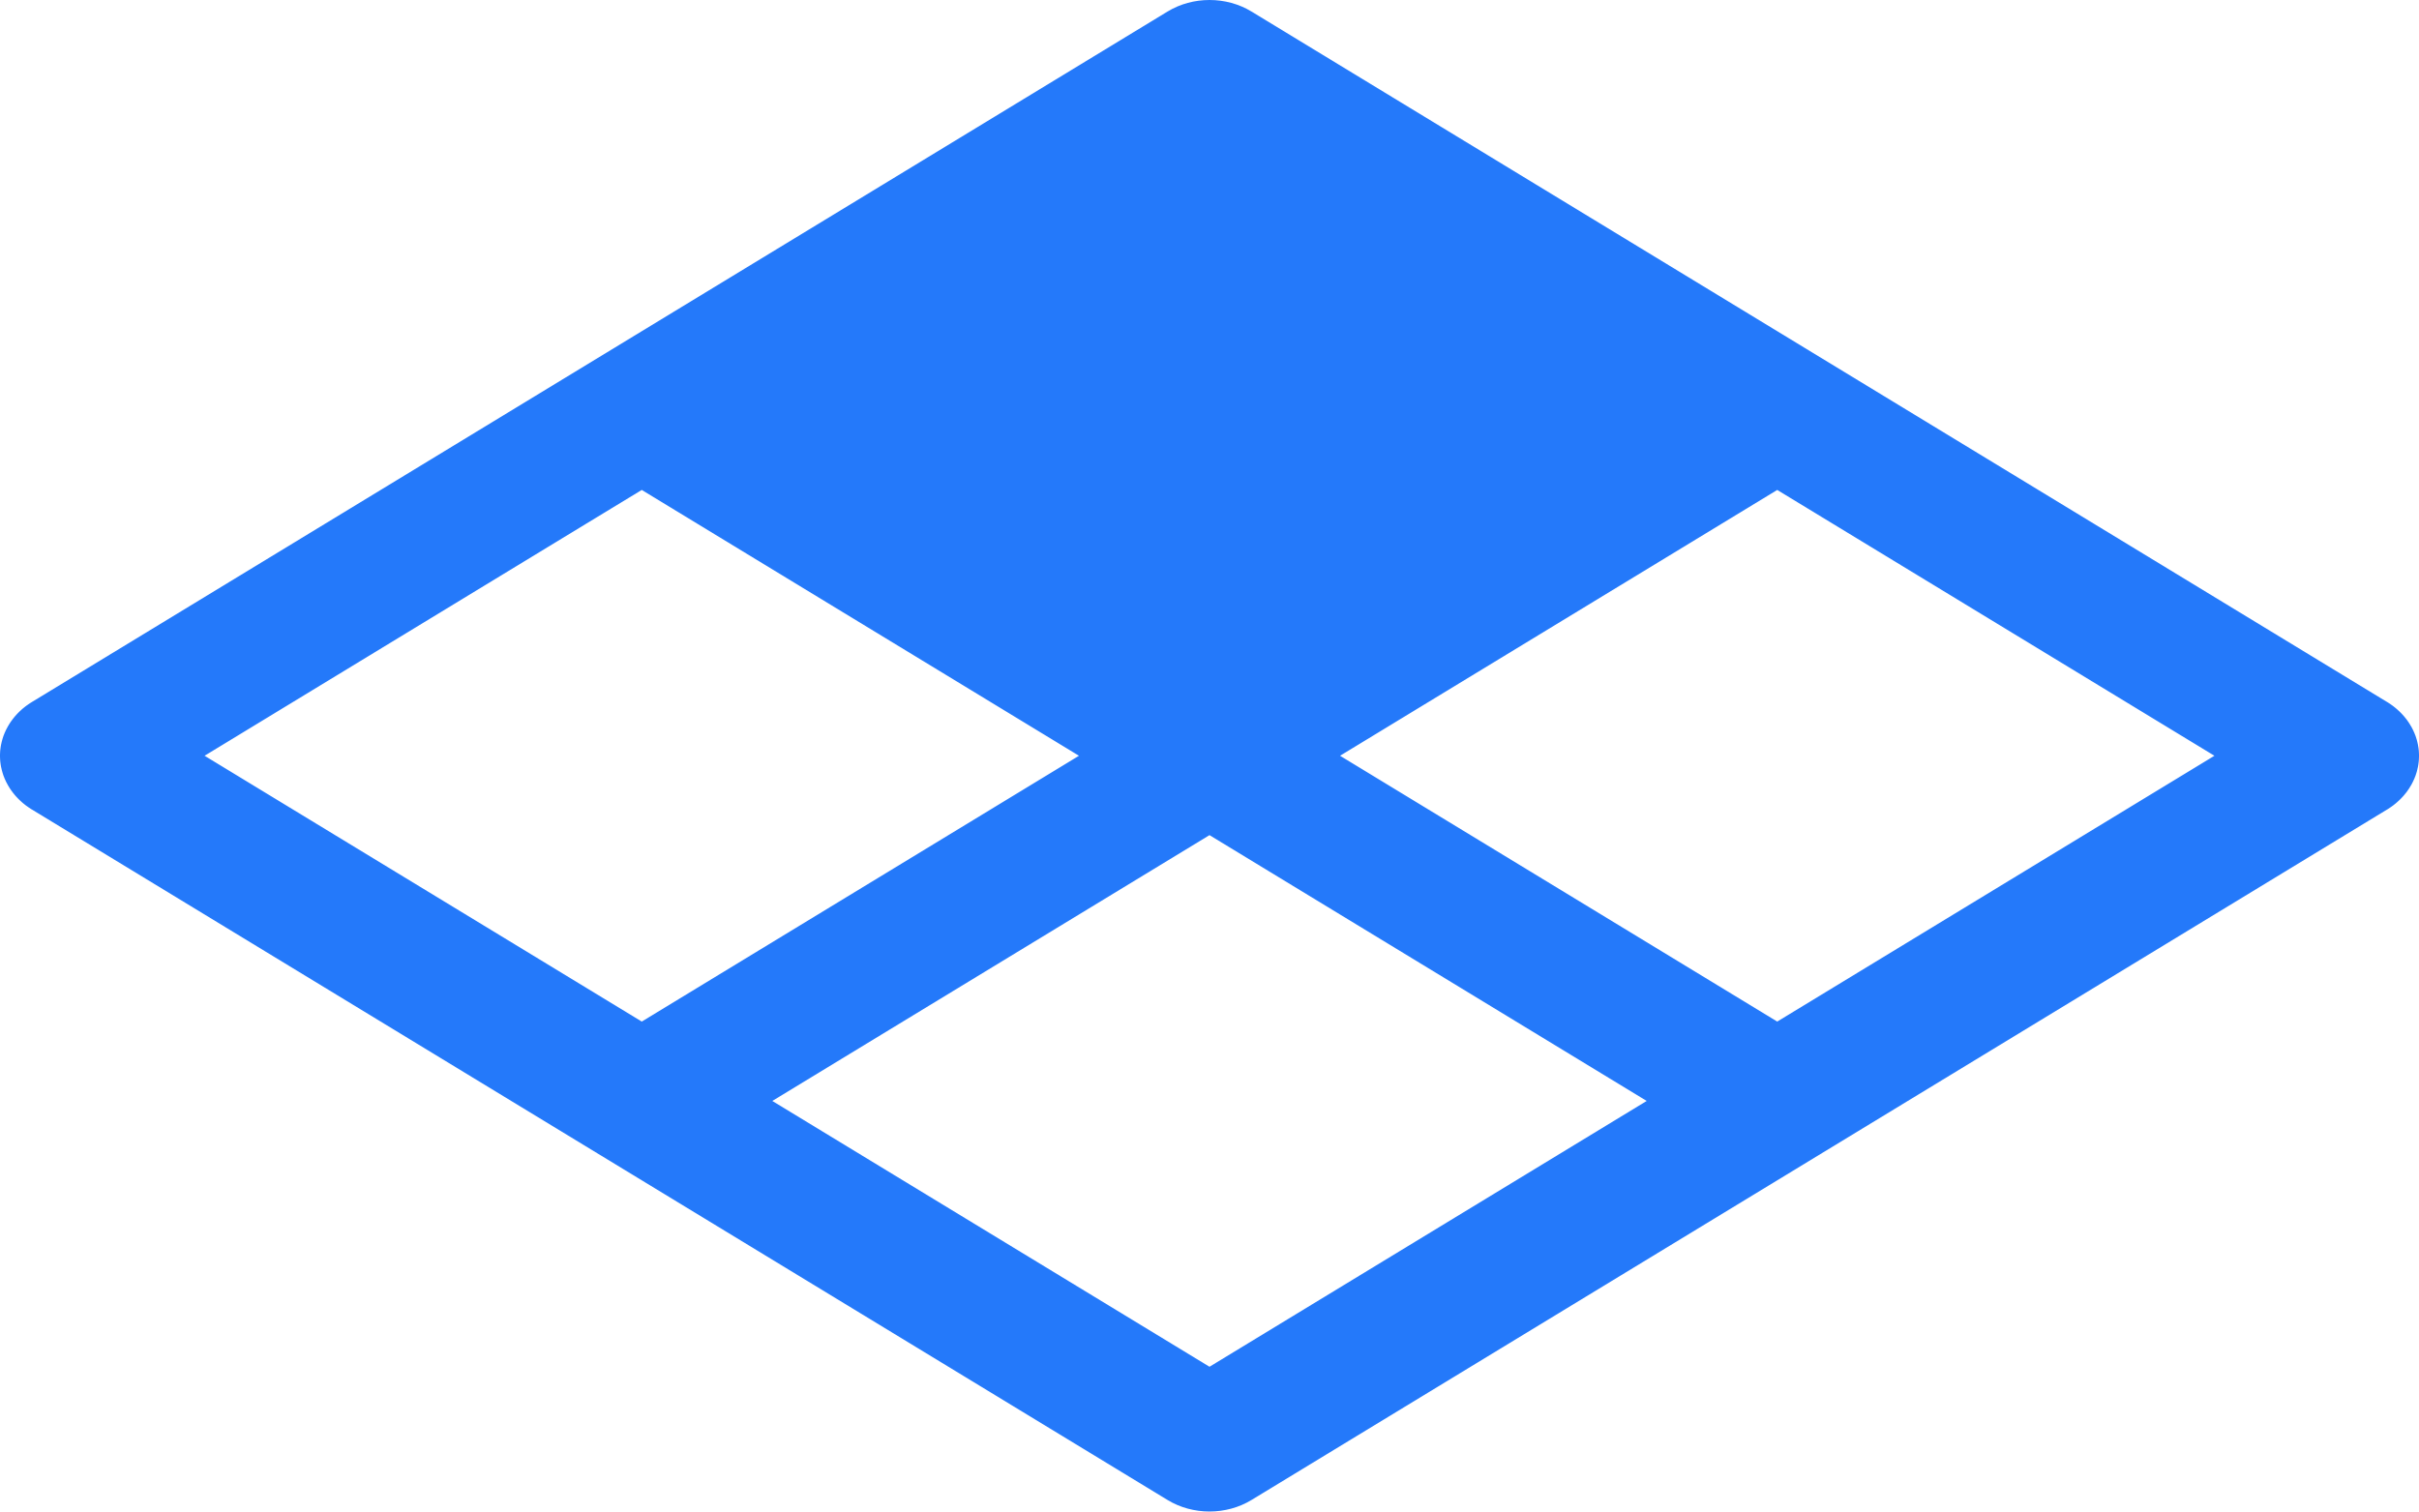
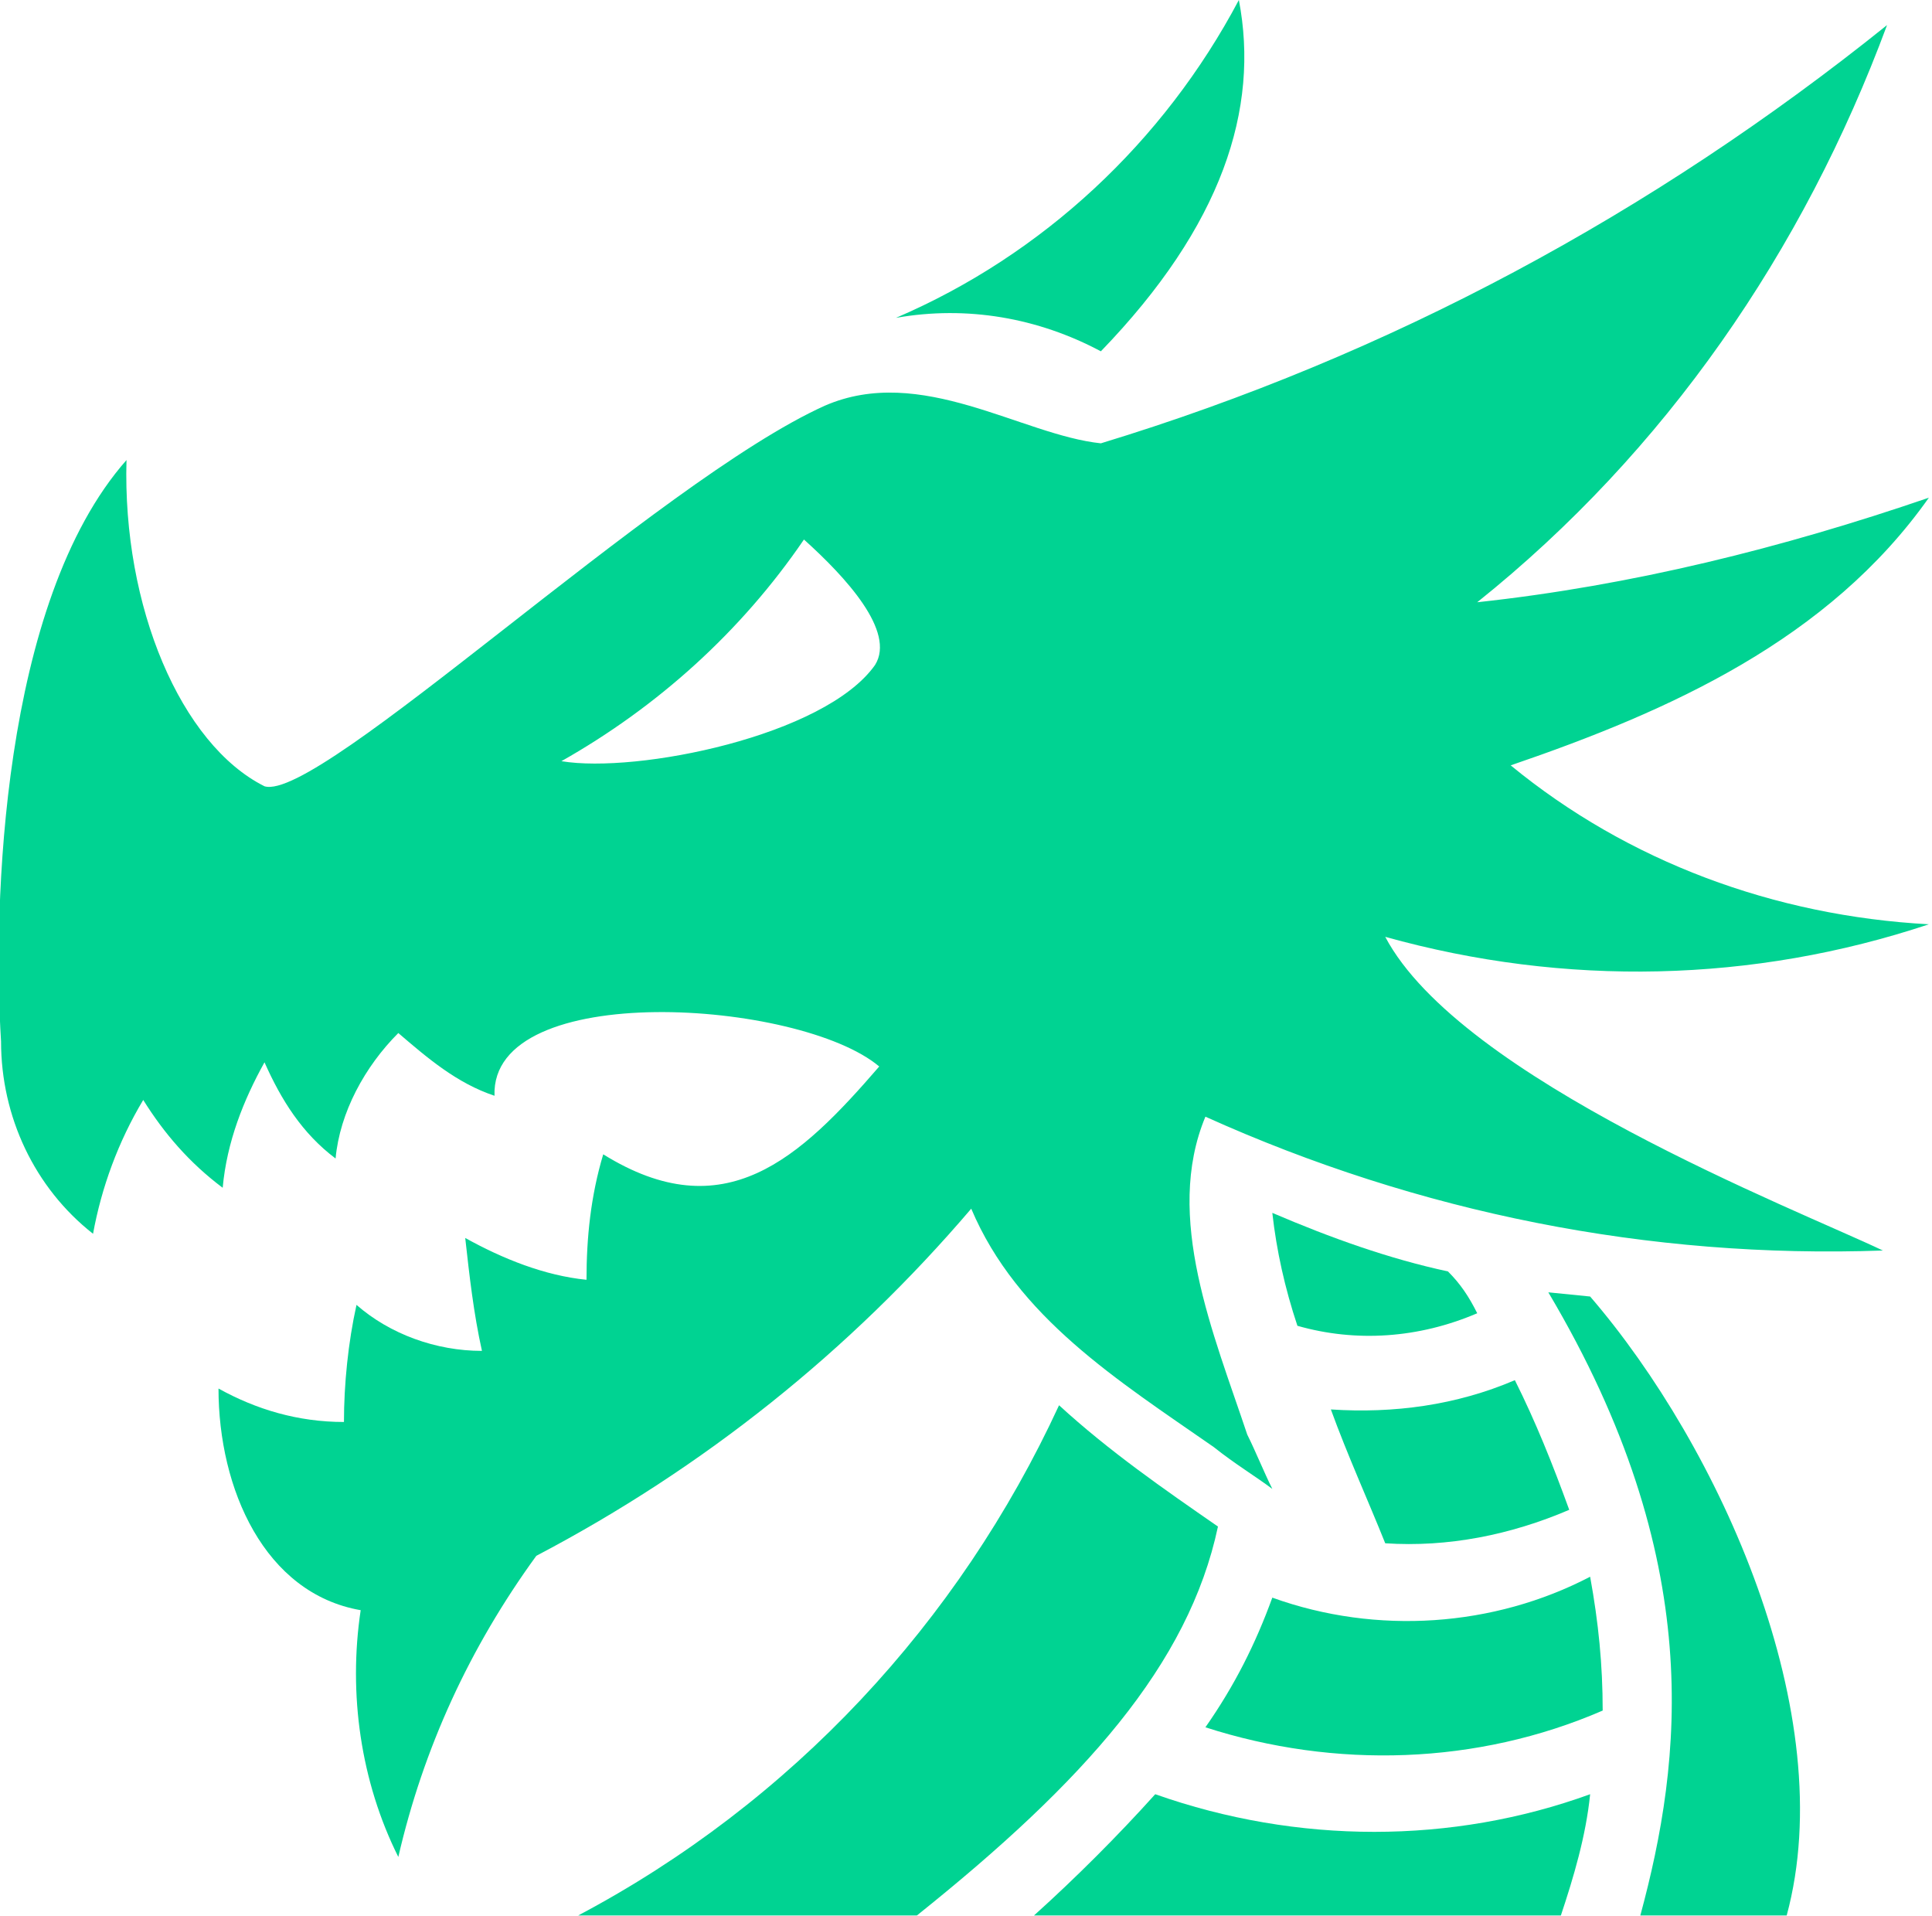
- <svg xmlns="http://www.w3.org/2000/svg" width="56" height="35" viewBox="0 0 56 35" fill="none">
-   <path fill-rule="evenodd" clip-rule="evenodd" d="M27.029 0.267L0.742 16.253C0.727 16.262 0.713 16.271 0.699 16.28L0.678 16.294L0.657 16.308L0.637 16.323L0.616 16.337L0.596 16.352L0.577 16.367L0.557 16.383L0.538 16.398L0.519 16.414L0.501 16.43L0.483 16.447L0.465 16.463L0.447 16.48L0.43 16.497L0.413 16.514L0.396 16.532L0.38 16.549L0.364 16.567L0.348 16.585L0.333 16.603L0.318 16.622L0.303 16.64L0.289 16.659L0.275 16.678L0.261 16.697L0.247 16.717L0.234 16.736L0.221 16.756L0.209 16.776L0.197 16.796L0.185 16.816L0.174 16.836L0.163 16.857L0.152 16.877L0.141 16.898L0.131 16.919L0.122 16.94L0.112 16.961L0.103 16.982L0.095 17.004L0.086 17.025L0.078 17.047L0.071 17.069L0.064 17.091L0.057 17.113L0.051 17.135L0.045 17.157L0.039 17.179L0.034 17.202L0.029 17.224L0.024 17.247L0.02 17.269L0.016 17.292L0.013 17.315L0.01 17.338L0.007 17.361L0.005 17.384L0.003 17.407L0.002 17.43L0.001 17.453L0 17.477L0 17.5L0 17.523L0.001 17.547L0.002 17.57L0.003 17.593L0.005 17.616L0.007 17.639L0.01 17.662L0.013 17.685L0.016 17.708L0.02 17.731L0.024 17.753L0.029 17.776L0.034 17.798L0.039 17.821L0.045 17.843L0.051 17.865L0.057 17.887L0.064 17.91L0.071 17.931L0.078 17.953L0.086 17.975L0.095 17.996L0.103 18.018L0.112 18.039L0.122 18.06L0.131 18.081L0.141 18.102L0.152 18.123L0.163 18.143L0.174 18.164L0.185 18.184L0.197 18.204L0.209 18.224L0.221 18.244L0.234 18.264L0.247 18.283L0.261 18.303L0.275 18.322L0.289 18.341L0.303 18.36L0.318 18.378L0.333 18.397L0.348 18.415L0.364 18.433L0.38 18.451L0.396 18.468L0.413 18.486L0.43 18.503L0.447 18.52L0.465 18.537L0.483 18.553L0.501 18.57L0.519 18.586L0.538 18.602L0.557 18.617L0.577 18.633L0.596 18.648L0.616 18.663L0.637 18.677L0.657 18.692L0.678 18.706L0.699 18.72L0.72 18.734L0.742 18.747L27.029 34.733C27.614 35.089 28.387 35.089 28.972 34.733L55.258 18.747L55.28 18.734L55.301 18.72L55.322 18.706L55.343 18.692L55.364 18.677L55.384 18.663L55.404 18.648L55.423 18.633L55.443 18.617L55.462 18.602L55.48 18.586L55.499 18.57L55.517 18.553L55.535 18.537L55.553 18.52L55.57 18.503L55.587 18.486L55.604 18.468L55.62 18.451L55.636 18.433L55.652 18.415L55.667 18.397L55.682 18.378L55.697 18.36L55.712 18.341L55.726 18.322L55.739 18.303L55.753 18.283L55.766 18.264L55.779 18.244L55.791 18.224L55.803 18.204L55.815 18.184L55.827 18.164L55.838 18.143L55.848 18.123L55.859 18.102L55.869 18.081L55.878 18.06L55.888 18.039L55.897 18.018L55.905 17.996L55.914 17.975L55.922 17.953L55.929 17.931L55.936 17.91L55.943 17.887L55.95 17.865L55.955 17.843L55.961 17.821L55.966 17.798L55.971 17.776L55.976 17.753L55.98 17.731L55.984 17.708L55.987 17.685L55.99 17.662L55.993 17.639L55.995 17.616L55.997 17.593L55.998 17.57L55.999 17.547L56 17.523L56 17.5L56 17.477L55.999 17.453L55.998 17.43L55.997 17.407L55.995 17.384L55.993 17.361L55.99 17.338L55.989 17.326C55.986 17.302 55.982 17.278 55.977 17.255L55.976 17.247L55.971 17.224L55.966 17.202L55.961 17.179L55.955 17.157L55.95 17.135L55.943 17.113L55.936 17.091L55.929 17.069L55.922 17.047L55.914 17.025L55.905 17.004L55.897 16.982L55.888 16.961L55.878 16.94L55.869 16.919L55.859 16.898L55.848 16.877L55.838 16.857L55.827 16.836L55.815 16.816L55.803 16.796L55.791 16.776L55.779 16.756L55.766 16.736L55.753 16.717L55.739 16.697L55.726 16.678L55.712 16.659L55.697 16.64L55.682 16.622L55.667 16.603L55.652 16.585L55.636 16.567L55.62 16.549L55.604 16.532L55.587 16.514L55.57 16.497L55.553 16.48L55.535 16.463L55.517 16.447L55.499 16.43L55.48 16.414L55.462 16.398L55.443 16.383L55.423 16.367L55.404 16.352L55.384 16.337L55.364 16.323L55.343 16.308L55.322 16.294L55.301 16.28L55.28 16.266L55.258 16.253L28.972 0.267C28.387 -0.089 27.614 -0.089 27.029 0.267ZM38.121 25.493L28 19.338L17.879 25.493L28 31.648L38.121 25.493ZM41.143 11.345L51.264 17.5L41.143 23.655L31.022 17.5L41.143 11.345ZM14.857 11.345L13.56 12.133L4.736 17.5L14.857 23.655L24.978 17.5L14.857 11.345Z" fill="#2479FA" />
+ <svg xmlns="http://www.w3.org/2000/svg" version="1.1" id="Layer_1" x="0px" y="0px" viewBox="0 0 46.2 45.8" style="enable-background:new 0 0 46.2 45.8;" xml:space="preserve">
+   <style type="text/css">
+ 	.st0{fill:#00D392;}
+ </style>
+   <g id="Group_249" transform="translate(-591.475 -358.2)">
+     <path id="Path_1" class="st0" d="M621.9,387.2c0.1,0.9,0.3,1.8,0.6,2.7c1.4,0.4,2.9,0.3,4.3-0.3c-0.2-0.4-0.4-0.7-0.7-1   C624.7,388.3,623.3,387.8,621.9,387.2z" />
+     <path id="Path_2" class="st0" d="M624.6,395.1c1.5,0.1,3-0.2,4.4-0.8c-0.4-1.1-0.8-2.1-1.3-3.1c-1.4,0.6-2.9,0.8-4.4,0.7   C623.7,393,624.2,394.1,624.6,395.1z" />
+     <path id="Path_3" class="st0" d="M619.1,401.1c-0.9,1-1.9,2-2.9,2.9h12.6c0.3-0.9,0.6-1.9,0.7-2.9   C626.2,402.3,622.5,402.3,619.1,401.1z" />
+     <path id="Path_4" class="st0" d="M620.6,394.7c-1.3-0.9-2.6-1.8-3.8-2.9c-2.4,5.2-6.4,9.5-11.5,12.2h8.1   C617.4,400.8,619.9,398,620.6,394.7z" />
+     <path id="Path_5" class="st0" d="M617.8,366.6c2.9-3,3.8-5.8,3.3-8.4c-1.8,3.4-4.7,6.1-8.2,7.6   C614.6,365.5,616.3,365.8,617.8,366.6z" />
+     <path id="Path_6" class="st0" d="M621.9,396.4c-0.4,1.1-0.9,2.1-1.6,3.1c3.1,1,6.5,0.9,9.5-0.4c0-1.1-0.1-2.1-0.3-3.2   C627.2,397.1,624.4,397.3,621.9,396.4z" />
+     <path id="Path_7" class="st0" d="M628.5,389.1c3.8,6.4,3.2,11.2,2.2,14.9h3.5c1.3-4.8-1.6-11.2-4.7-14.8L628.5,389.1z" />
+     <path id="Path_8" class="st0" d="M616.8,391.8" />
+     <path id="Path_9" class="st0" d="M637.6,380.3c-3.7-0.2-7.2-1.5-10-3.8c3.8-1.3,7.6-3,10-6.4c-3.5,1.2-7.1,2.1-10.8,2.5   c4.5-3.6,7.8-8.4,9.8-13.8c-5.6,4.5-11.9,7.9-18.8,10c-1.9-0.2-4.3-1.9-6.6-0.9c-4,1.8-12.1,9.5-13.4,9.1c-2-1-3.4-4.3-3.3-7.8   c-3,3.4-3.2,10.7-3,13.9c0,1.8,0.8,3.5,2.2,4.6c0.2-1.1,0.6-2.2,1.2-3.2c0.5,0.8,1.1,1.5,1.9,2.1c0.1-1.1,0.5-2.1,1-3   c0.4,0.9,0.9,1.7,1.7,2.3c0.1-1.1,0.7-2.2,1.5-3c0.7,0.6,1.4,1.2,2.3,1.5c-0.1-2.8,7.3-2.3,9.2-0.7c-1.9,2.2-3.7,3.9-6.6,2.1   c-0.3,1-0.4,2-0.4,3c-1-0.1-2-0.5-2.9-1c0.1,0.9,0.2,1.8,0.4,2.7c-1.1,0-2.2-0.4-3-1.1c-0.2,0.9-0.3,1.9-0.3,2.8   c-1.1,0-2.1-0.3-3-0.8c0,2.4,1.1,4.9,3.4,5.3c-0.3,2,0,4.1,0.9,5.9c0.6-2.6,1.7-5,3.3-7.2c4-2.1,7.5-4.9,10.4-8.3   c1.1,2.6,3.5,4.1,5.8,5.7c0.5,0.4,1,0.7,1.4,1c-0.2-0.4-0.4-0.9-0.6-1.3c-0.8-2.4-2-5.2-1-7.6c5.1,2.3,10.6,3.4,16.2,3.2   c-2.1-1-10.1-4.1-11.9-7.5C628.9,381.8,633.4,381.7,637.6,380.3z M612.4,374.1c-1.2,1.7-5.7,2.6-7.5,2.3c2.3-1.3,4.3-3.1,5.8-5.3   C611.7,372,612.9,373.3,612.4,374.1z" />
+   </g>
</svg>
